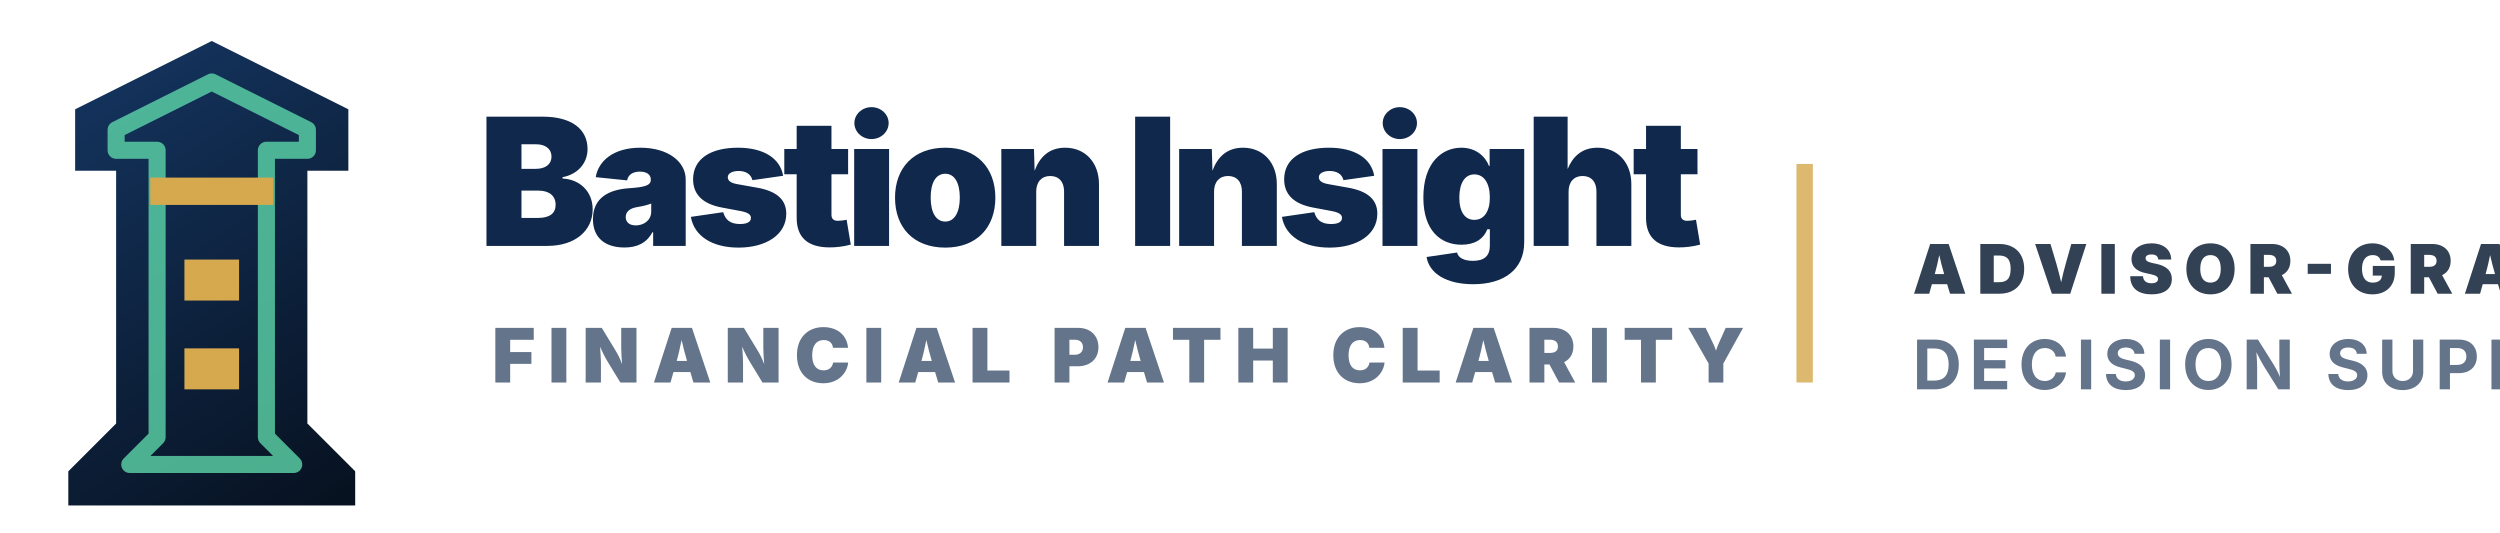
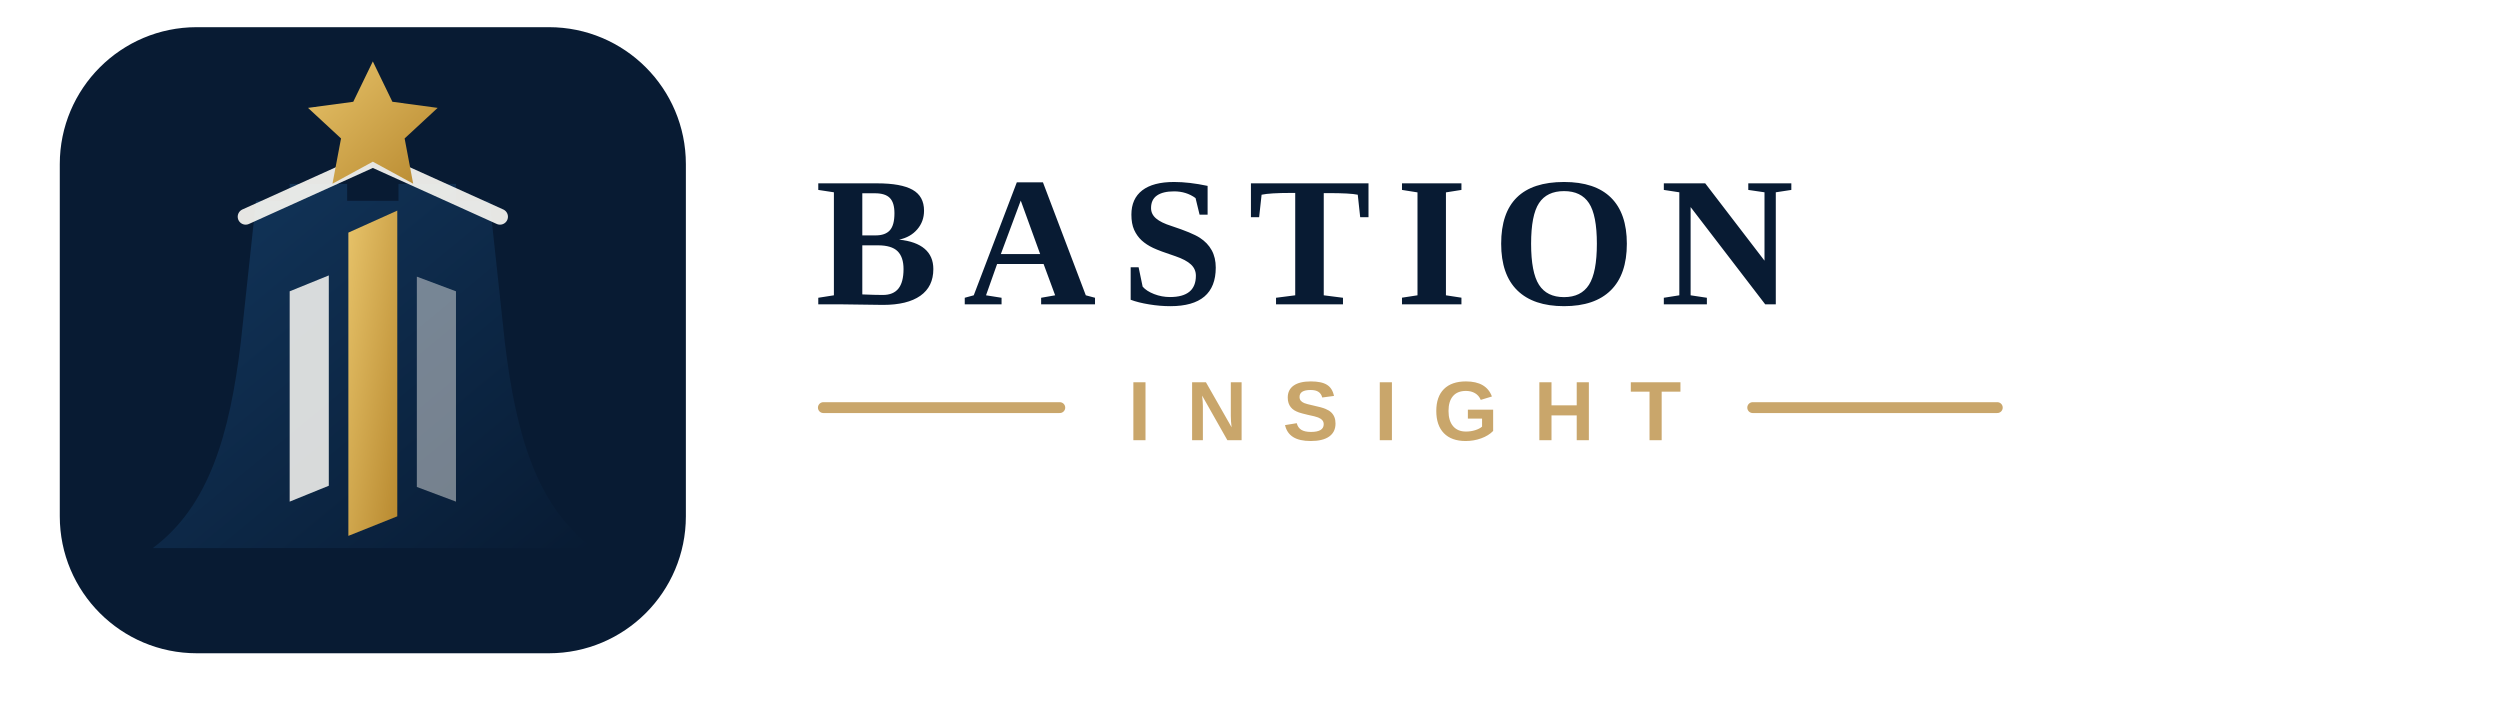
- <svg xmlns="http://www.w3.org/2000/svg" viewBox="0 0 366 78" role="img" aria-labelledby="title desc">
+ <svg xmlns="http://www.w3.org/2000/svg" width="920" height="260" viewBox="0 0 920 260" fill="none">
  <defs>
-     <linearGradient id="towerSmall" x1="9" y1="5" x2="53" y2="73" gradientUnits="userSpaceOnUse">
-       <stop offset="0" stop-color="#153764" />
-       <stop offset="1" stop-color="#07111f" />
+     <linearGradient id="gold" x1="0" y1="0" x2="1" y2="1">
+       <stop offset="0%" stop-color="#E7C36A" />
+       <stop offset="100%" stop-color="#B8892F" />
+     </linearGradient>
+     <linearGradient id="navy" x1="0" y1="0" x2="1" y2="1">
+       <stop offset="0%" stop-color="#12365C" />
+       <stop offset="100%" stop-color="#081B33" />
    </linearGradient>
  </defs>
-   <path fill="url(#towerSmall)" d="M31 6 51 16v9h-6v37l7 7v5H10v-5l7-7V25h-6v-9z" />
-   <path fill="none" stroke="#5dd6a9" stroke-opacity="0.8" stroke-width="2.5" stroke-linejoin="round" d="M31 12 45 19v3h-6v42l4 4H19l4-4V22h-6v-3z" />
-   <path fill="#d6a94f" d="M22 26h18v4H22zm5 12h8v6h-8zm0 13h8v6h-8z" />
-   <text x="70" y="36" fill="#10284b" font-family="Inter, Segoe UI, Arial, sans-serif" font-size="26" font-weight="900" letter-spacing="-1.2">Bastion Insight</text>
-   <text x="72" y="56" fill="#64748b" font-family="Inter, Segoe UI, Arial, sans-serif" font-size="11" font-weight="850" letter-spacing="1.8">FINANCIAL PATH CLARITY</text>
-   <path fill="#d6a94f" d="M263 24h2.4v32H263z" opacity="0.82" />
-   <text x="280" y="43" fill="#334155" font-family="Inter, Segoe UI, Arial, sans-serif" font-size="10" font-weight="850" letter-spacing="1.5">ADVISOR-GRADE</text>
-   <text x="280" y="57" fill="#64748b" font-family="Inter, Segoe UI, Arial, sans-serif" font-size="10" font-weight="750" letter-spacing="1.1">DECISION SUPPORT</text>
+   <g transform="translate(22,10) scale(.45)">
+     <rect width="512" height="512" rx="112" fill="#081B33" />
+     <path d="M76 426 C122 392 139 333 148 258 L162 128 H350 L364 258 C373 333 390 392 436 426 H76Z" fill="url(#navy)" />
+     <path d="M126 128 L154 78 H358 L386 128 H126Z" fill="#081B33" />
+     <rect x="146" y="72" width="42" height="70" fill="#081B33" />
+     <rect x="235" y="72" width="42" height="70" fill="#081B33" />
+     <rect x="324" y="72" width="42" height="70" fill="#081B33" />
+     <path d="M152 155 L256 108 L360 155" stroke="#F8F7F2" stroke-width="13" stroke-linecap="round" stroke-linejoin="round" opacity=".92" />
+     <path d="M236 168 L276 150 L276 400 L236 416 Z" fill="url(#gold)" />
+     <path d="M188 216 L220 203 L220 375 L188 388 Z" fill="#F8F7F2" opacity=".86" />
+     <path d="M292 204 L324 216 L324 388 L292 376 Z" fill="#F8F7F2" opacity=".45" />
+     <polygon points="256,28 272,61 309,66 282,91 289,128 256,110 223,128 230,91 203,66 240,61" fill="url(#gold)" />
+   </g>
+   <text x="300" y="112" fill="#081B33" font-size="68" font-family="Georgia, 'Times New Roman', serif" font-weight="700" letter-spacing="9">BASTION</text>
+   <line x1="303" y1="150" x2="390" y2="150" stroke="#C9A66B" stroke-width="4" stroke-linecap="round" />
+   <text x="415" y="162" fill="#C9A66B" font-size="31" font-family="Arial, sans-serif" font-weight="700" letter-spacing="13">INSIGHT</text>
+   <line x1="645" y1="150" x2="735" y2="150" stroke="#C9A66B" stroke-width="4" stroke-linecap="round" />
</svg>
